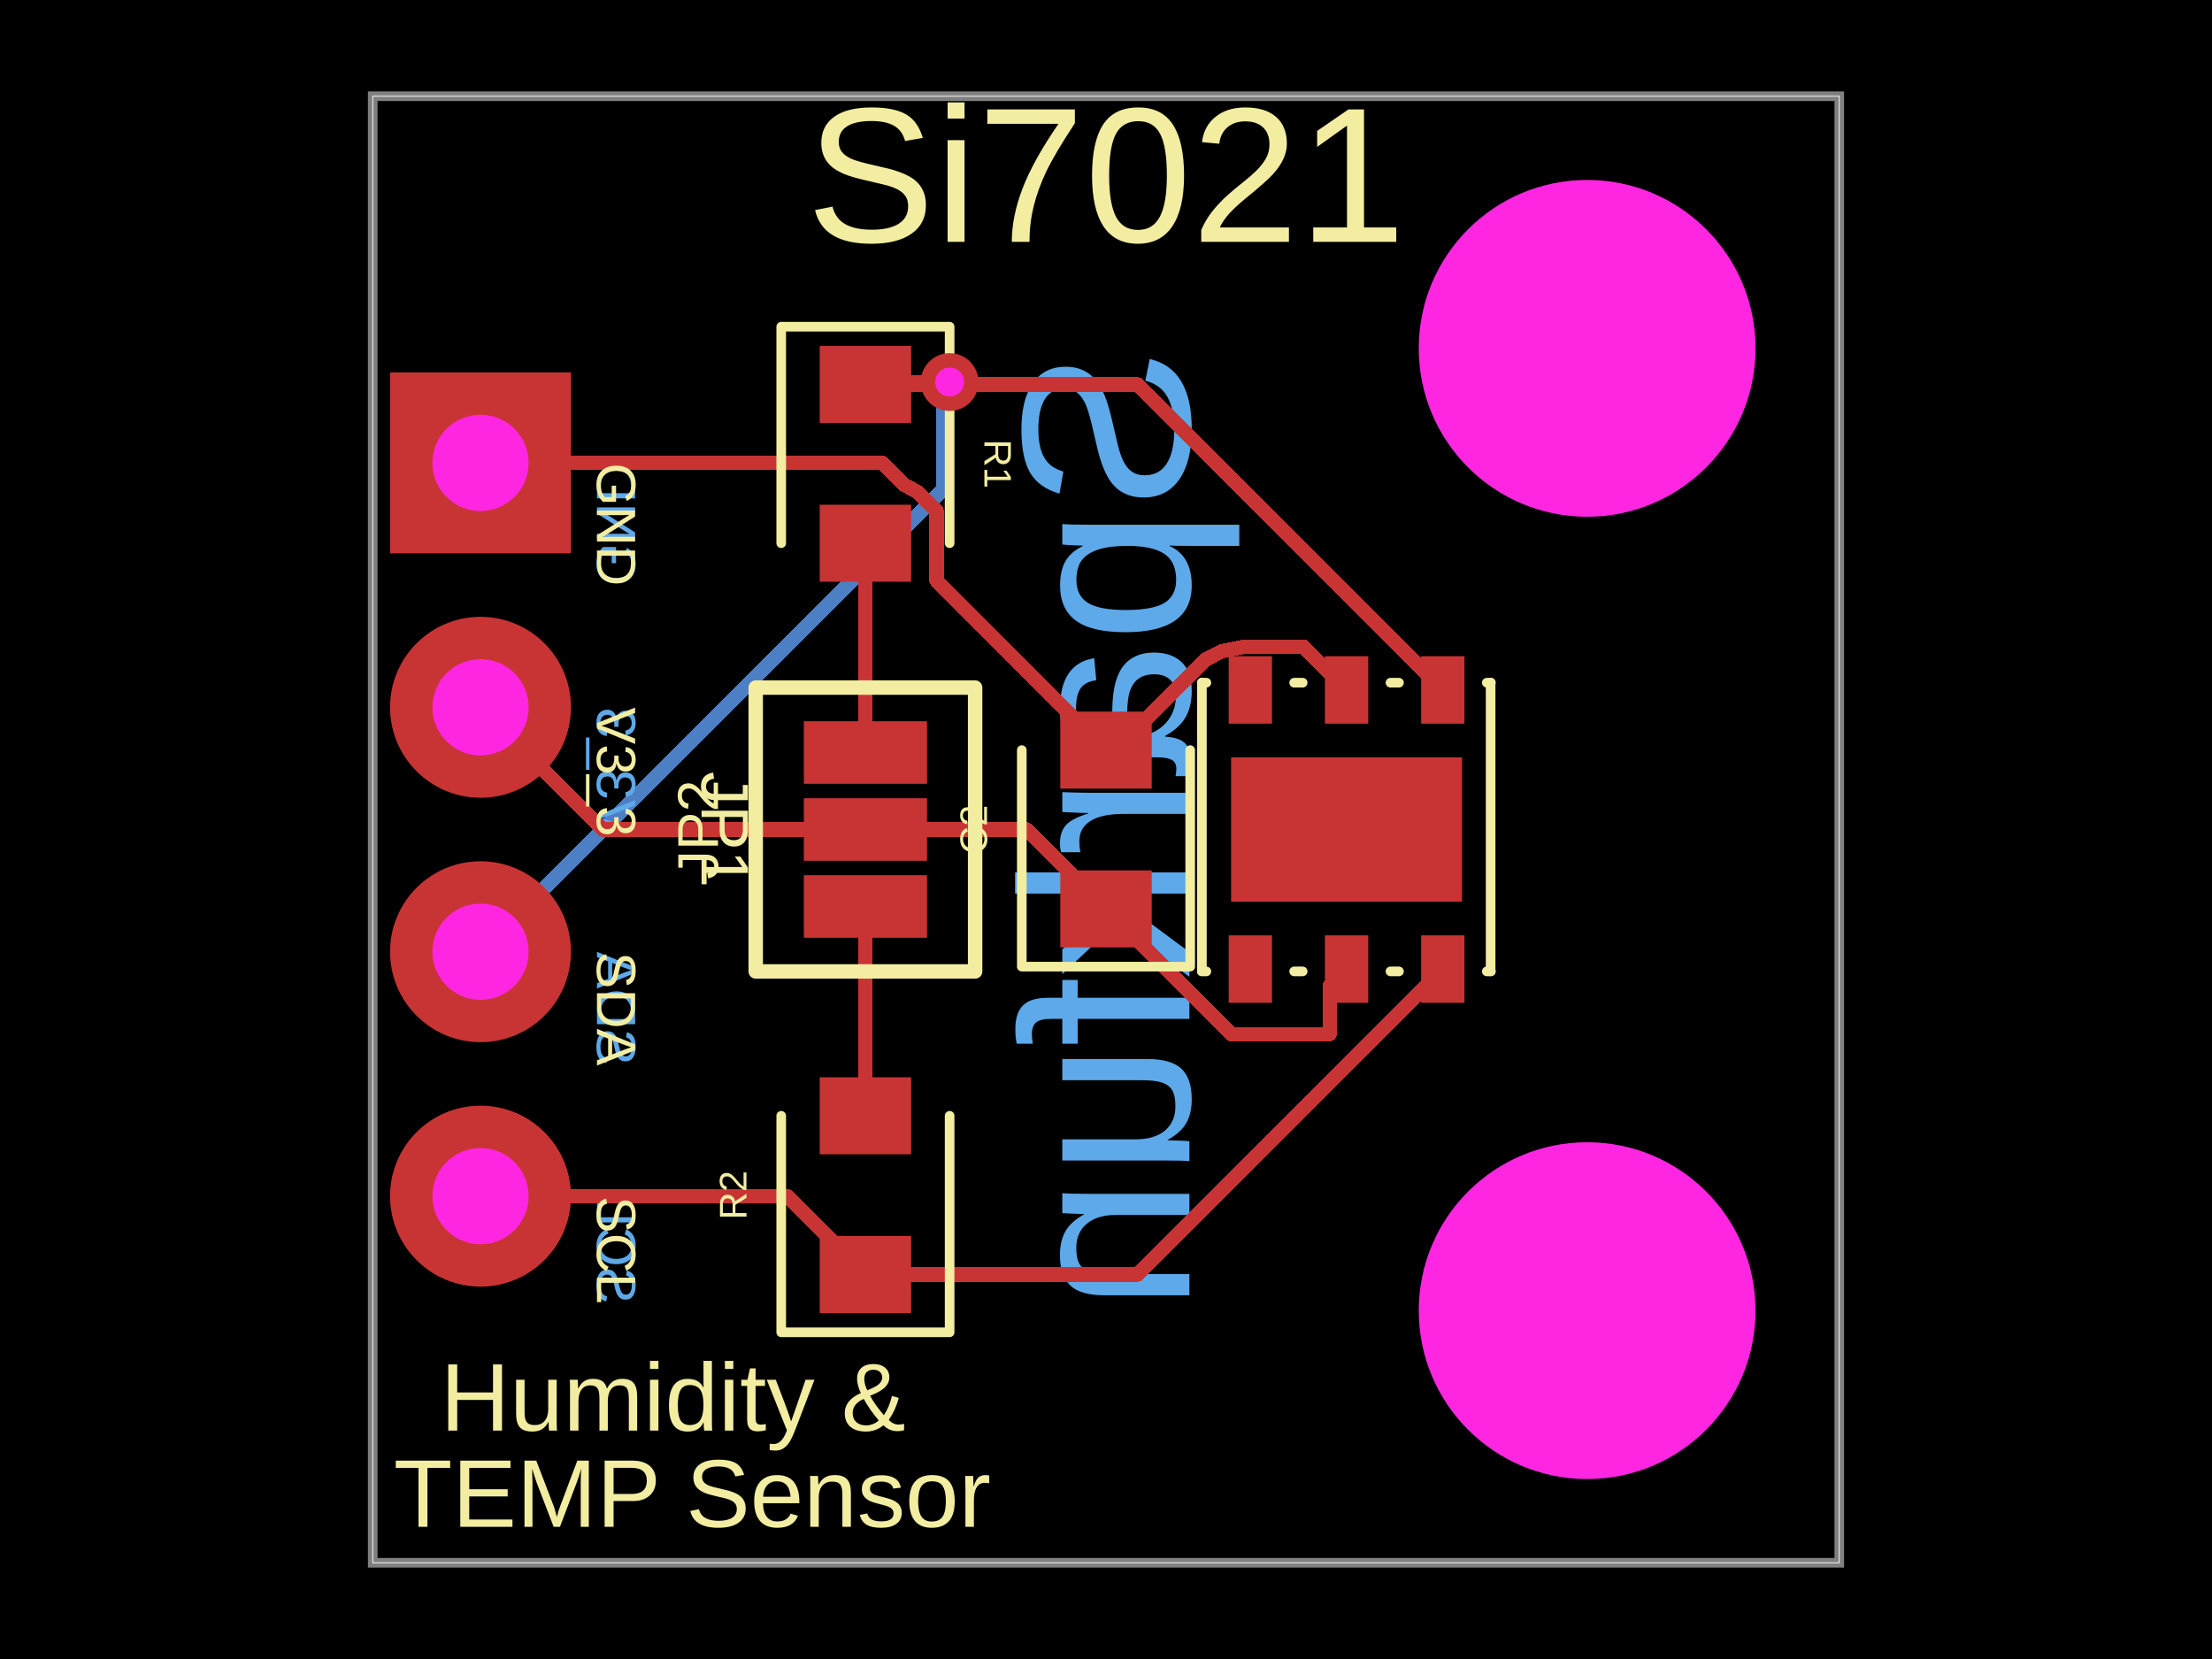
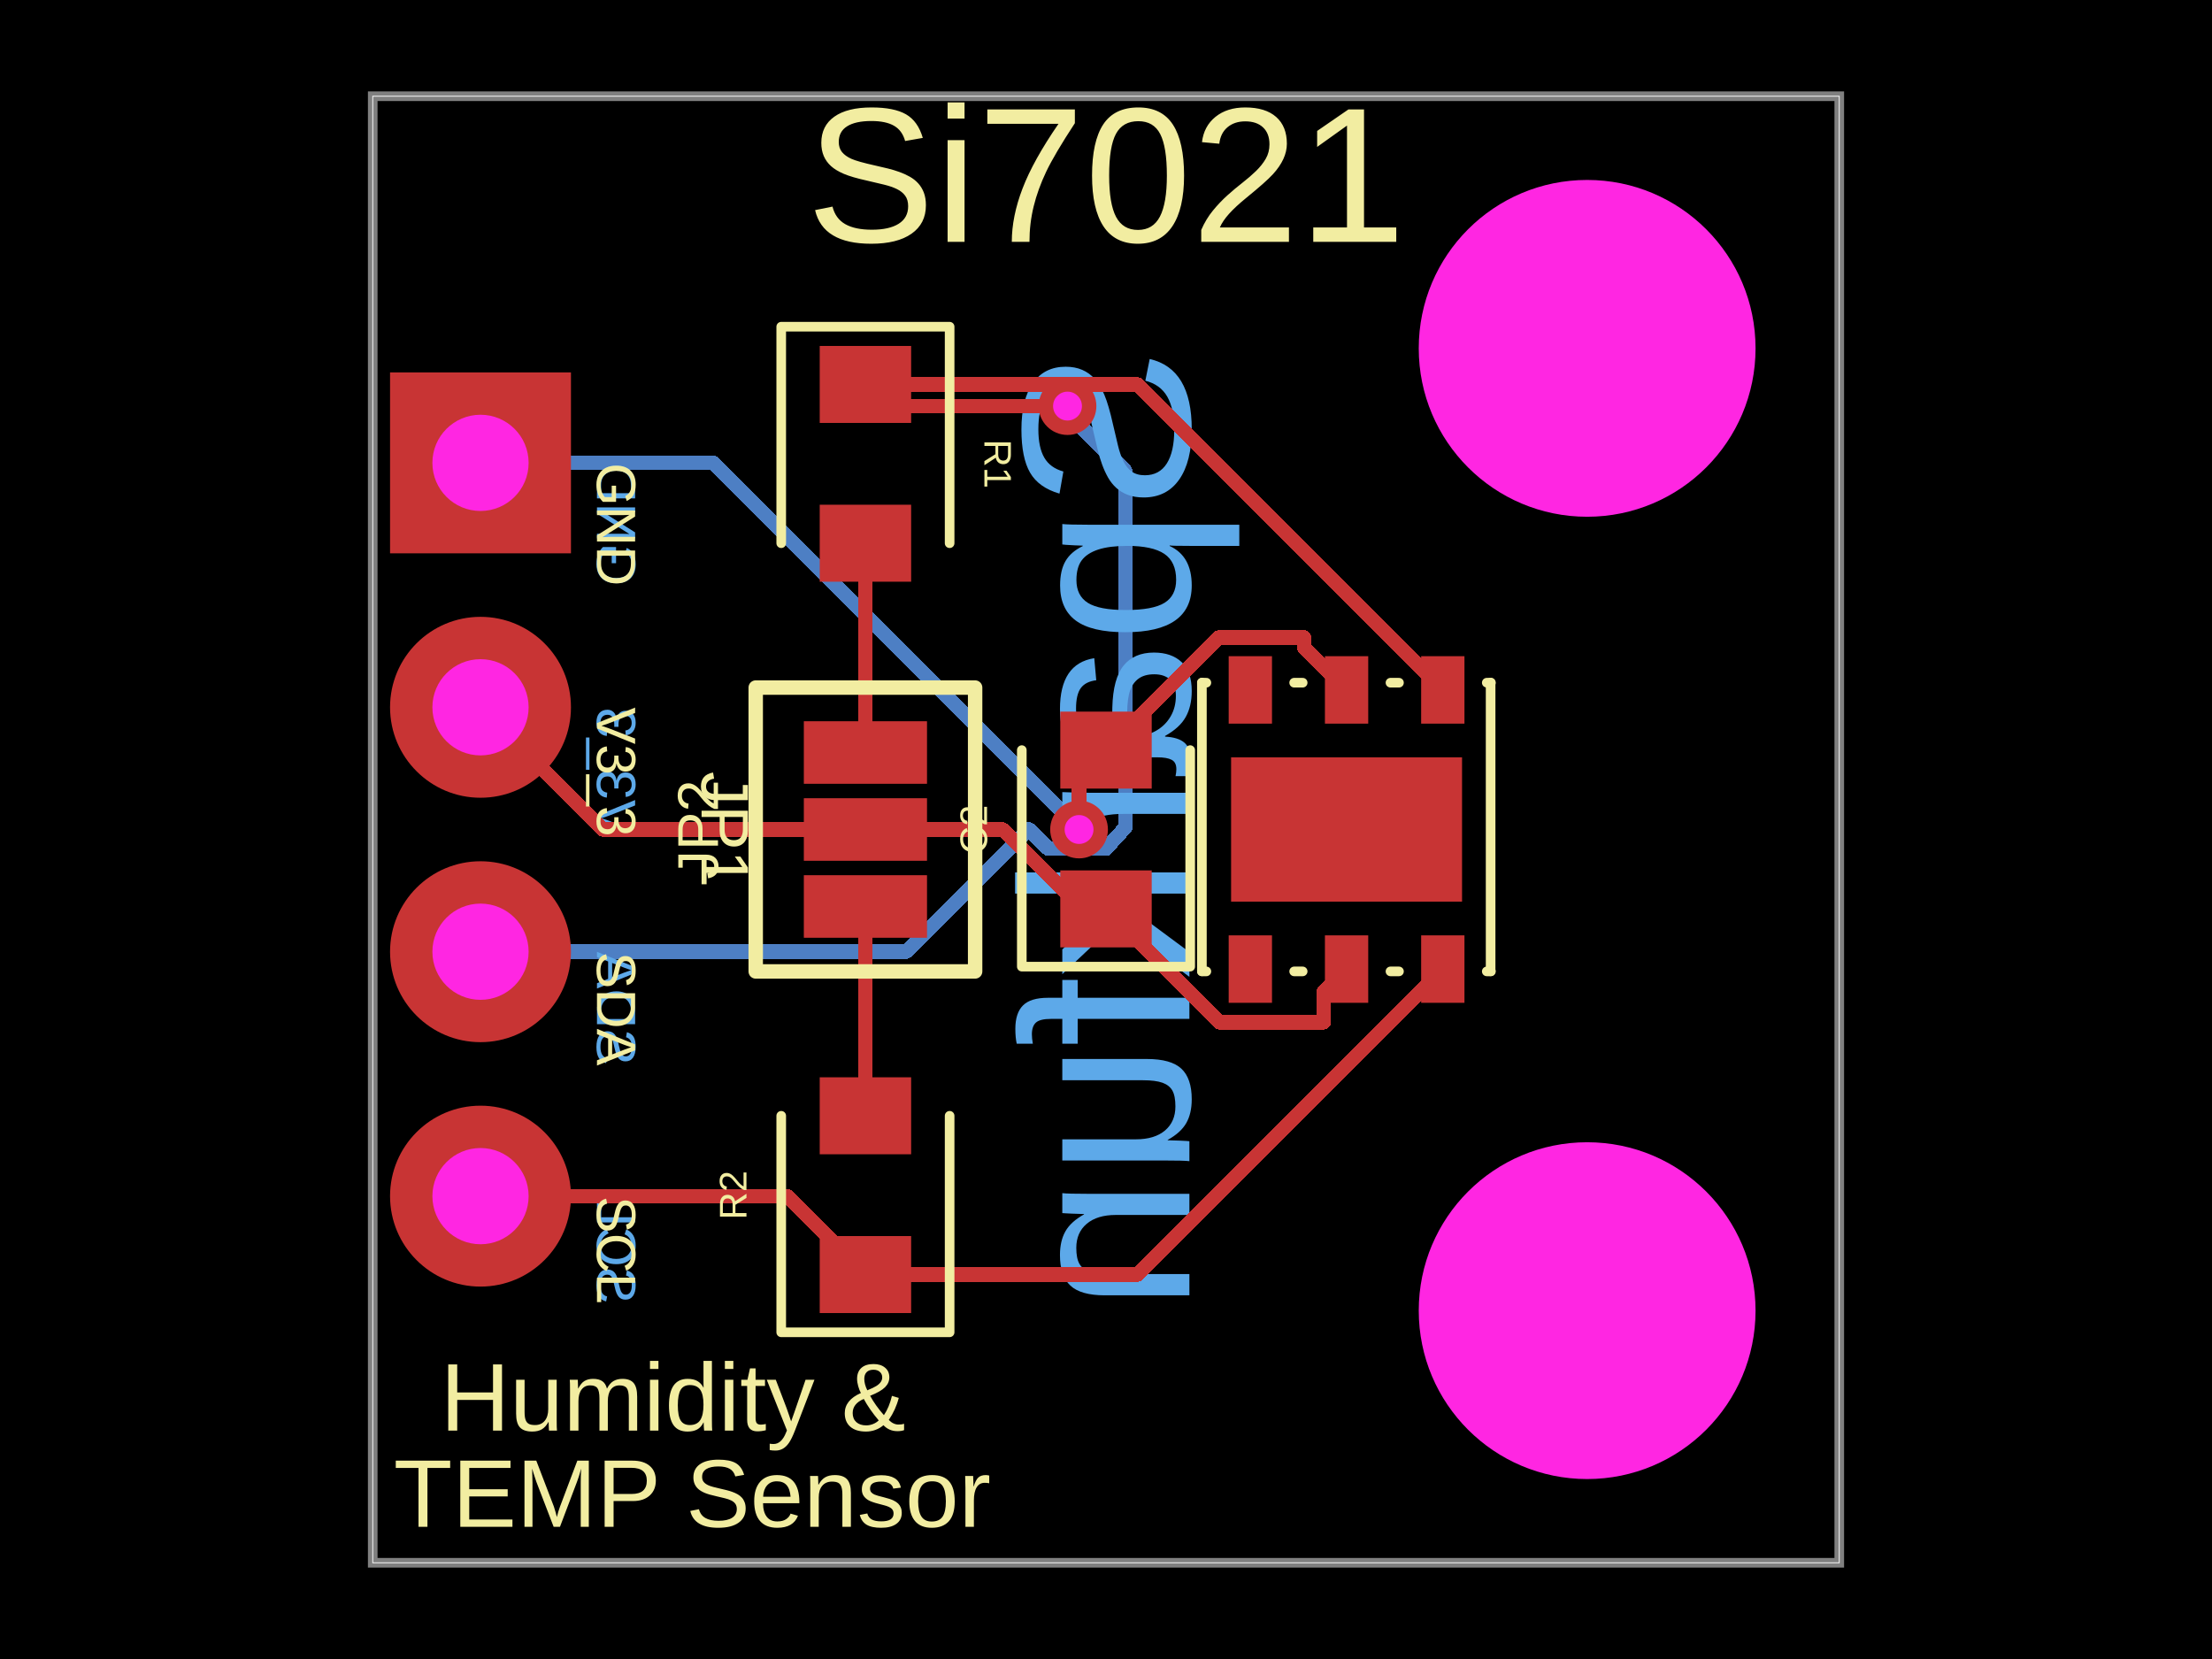
- <svg xmlns="http://www.w3.org/2000/svg" width="800" height="600" data-software-used-string="@tscircuit/core@0.0.955">
+ <svg xmlns="http://www.w3.org/2000/svg" width="800" height="600" data-software-used-string="@tscircuit/core@0.0.1015">
  <style />
  <rect class="boundary" x="0" y="0" fill="#000" width="800" height="600" data-type="pcb_background" data-pcb-layer="global" />
  <rect class="pcb-boundary" fill="none" stroke="#fff" stroke-width="0.3" x="134.803" y="34.803" width="530.394" height="530.394" data-type="pcb_boundary" data-pcb-layer="global" />
  <path class="pcb-board" d="M 134.803 565.197 L 665.197 565.197 L 665.197 34.803 L 134.803 34.803 Z" fill="none" stroke="rgba(255, 255, 255, 0.5)" stroke-width="3.48" data-type="pcb_board" data-pcb-layer="board" />
-   <path class="pcb-trace" stroke="rgb(77, 127, 196)" fill="none" d="M 173.782 344.2 L 341.058 176.923" stroke-width="5.22" stroke-linecap="round" stroke-linejoin="round" shape-rendering="crispEdges" data-type="pcb_trace" data-pcb-layer="bottom" />
-   <path class="pcb-trace" stroke="rgb(77, 127, 196)" fill="none" d="M 341.058 176.923 L 341.058 138.987" stroke-width="5.22" stroke-linecap="round" stroke-linejoin="round" shape-rendering="crispEdges" data-type="pcb_trace" data-pcb-layer="bottom" />
-   <path class="pcb-trace" stroke="rgb(77, 127, 196)" fill="none" d="M 341.058 138.987 L 343.445 138.167" stroke-width="5.22" stroke-linecap="round" stroke-linejoin="round" shape-rendering="crispEdges" data-type="pcb_trace" data-pcb-layer="bottom" />
-   <path class="pcb-trace" stroke="rgb(77, 127, 196)" fill="none" d="M 343.445 138.167 L 343.445 138.167" stroke-width="5.22" stroke-linecap="round" stroke-linejoin="round" shape-rendering="crispEdges" data-type="pcb_trace" data-pcb-layer="bottom" />
+   <path class="pcb-trace" stroke="rgb(77, 127, 196)" fill="none" d="M 173.782 167.401 L 257.928 167.401" stroke-width="5.22" stroke-linecap="round" stroke-linejoin="round" shape-rendering="crispEdges" data-type="pcb_trace" data-pcb-layer="bottom" />
+   <path class="pcb-trace" stroke="rgb(77, 127, 196)" fill="none" d="M 257.928 167.401 L 389.147 298.621" stroke-width="5.22" stroke-linecap="round" stroke-linejoin="round" shape-rendering="crispEdges" data-type="pcb_trace" data-pcb-layer="bottom" />
+   <path class="pcb-trace" stroke="rgb(77, 127, 196)" fill="none" d="M 389.147 298.621 L 390.255 300" stroke-width="5.22" stroke-linecap="round" stroke-linejoin="round" shape-rendering="crispEdges" data-type="pcb_trace" data-pcb-layer="bottom" />
+   <path class="pcb-trace" stroke="rgb(77, 127, 196)" fill="none" d="M 390.255 300 L 390.255 300" stroke-width="5.22" stroke-linecap="round" stroke-linejoin="round" shape-rendering="crispEdges" data-type="pcb_trace" data-pcb-layer="bottom" />
+   <path class="pcb-trace" stroke="rgb(77, 127, 196)" fill="none" d="M 173.782 344.2 L 327.724 344.2" stroke-width="5.22" stroke-linecap="round" stroke-linejoin="round" shape-rendering="crispEdges" data-type="pcb_trace" data-pcb-layer="bottom" />
+   <path class="pcb-trace" stroke="rgb(77, 127, 196)" fill="none" d="M 327.724 344.2 L 372.04 299.883" stroke-width="5.22" stroke-linecap="round" stroke-linejoin="round" shape-rendering="crispEdges" data-type="pcb_trace" data-pcb-layer="bottom" />
+   <path class="pcb-trace" stroke="rgb(77, 127, 196)" fill="none" d="M 372.04 299.883 L 379.118 306.961" stroke-width="5.22" stroke-linecap="round" stroke-linejoin="round" shape-rendering="crispEdges" data-type="pcb_trace" data-pcb-layer="bottom" />
+   <path class="pcb-trace" stroke="rgb(77, 127, 196)" fill="none" d="M 379.118 306.961 L 386.079 306.961" stroke-width="5.22" stroke-linecap="round" stroke-linejoin="round" shape-rendering="crispEdges" data-type="pcb_trace" data-pcb-layer="bottom" />
+   <path class="pcb-trace" stroke="rgb(77, 127, 196)" fill="none" d="M 386.079 306.961 L 393.039 306.961" stroke-width="5.22" stroke-linecap="round" stroke-linejoin="round" shape-rendering="crispEdges" data-type="pcb_trace" data-pcb-layer="bottom" />
+   <path class="pcb-trace" stroke="rgb(77, 127, 196)" fill="none" d="M 393.039 306.961 L 400 306.961" stroke-width="5.22" stroke-linecap="round" stroke-linejoin="round" shape-rendering="crispEdges" data-type="pcb_trace" data-pcb-layer="bottom" />
+   <path class="pcb-trace" stroke="rgb(77, 127, 196)" fill="none" d="M 400 306.961 L 406.961 299.278" stroke-width="5.22" stroke-linecap="round" stroke-linejoin="round" shape-rendering="crispEdges" data-type="pcb_trace" data-pcb-layer="bottom" />
+   <path class="pcb-trace" stroke="rgb(77, 127, 196)" fill="none" d="M 406.961 299.278 L 406.961 297.325" stroke-width="5.22" stroke-linecap="round" stroke-linejoin="round" shape-rendering="crispEdges" data-type="pcb_trace" data-pcb-layer="bottom" />
+   <path class="pcb-trace" stroke="rgb(77, 127, 196)" fill="none" d="M 406.961 297.325 L 406.961 170.317" stroke-width="5.22" stroke-linecap="round" stroke-linejoin="round" shape-rendering="crispEdges" data-type="pcb_trace" data-pcb-layer="bottom" />
+   <path class="pcb-trace" stroke="rgb(77, 127, 196)" fill="none" d="M 406.961 170.317 L 386.079 149.435" stroke-width="5.22" stroke-linecap="round" stroke-linejoin="round" shape-rendering="crispEdges" data-type="pcb_trace" data-pcb-layer="bottom" />
+   <path class="pcb-trace" stroke="rgb(77, 127, 196)" fill="none" d="M 386.079 149.435 L 386.079 146.868" stroke-width="5.22" stroke-linecap="round" stroke-linejoin="round" shape-rendering="crispEdges" data-type="pcb_trace" data-pcb-layer="bottom" />
+   <path class="pcb-trace" stroke="rgb(77, 127, 196)" fill="none" d="M 386.079 146.868 L 386.079 146.868" stroke-width="5.22" stroke-linecap="round" stroke-linejoin="round" shape-rendering="crispEdges" data-type="pcb_trace" data-pcb-layer="bottom" />
  <text x="0" y="0" dx="0" dy="0" fill="#5da9e9" font-family="Arial, sans-serif" font-size="20.046" text-anchor="end" dominant-baseline="central" transform="matrix(-6.123233995736766e-17,-1,-1,6.123233995736766e-17,222.8538,167.4014)" class="pcb-silkscreen-text pcb-silkscreen-bottom" data-pcb-silkscreen-text-id="pcb_component_2" stroke="none" data-type="pcb_silkscreen_text" data-pcb-layer="bottom">GND</text>
  <text x="0" y="0" dx="0" dy="0" fill="#5da9e9" font-family="Arial, sans-serif" font-size="20.046" text-anchor="end" dominant-baseline="central" transform="matrix(-6.123233995736766e-17,-1,-1,6.123233995736766e-17,222.8538,255.8005)" class="pcb-silkscreen-text pcb-silkscreen-bottom" data-pcb-silkscreen-text-id="pcb_component_2" stroke="none" data-type="pcb_silkscreen_text" data-pcb-layer="bottom">V3_3</text>
  <text x="0" y="0" dx="0" dy="0" fill="#5da9e9" font-family="Arial, sans-serif" font-size="20.046" text-anchor="end" dominant-baseline="central" transform="matrix(-6.123233995736766e-17,-1,-1,6.123233995736766e-17,222.8538,344.1995)" class="pcb-silkscreen-text pcb-silkscreen-bottom" data-pcb-silkscreen-text-id="pcb_component_2" stroke="none" data-type="pcb_silkscreen_text" data-pcb-layer="bottom">SDA</text>
  <text x="0" y="0" dx="0" dy="0" fill="#5da9e9" font-family="Arial, sans-serif" font-size="20.046" text-anchor="end" dominant-baseline="central" transform="matrix(-6.123233995736766e-17,-1,-1,6.123233995736766e-17,222.8538,432.5986)" class="pcb-silkscreen-text pcb-silkscreen-bottom" data-pcb-silkscreen-text-id="pcb_component_2" stroke="none" data-type="pcb_silkscreen_text" data-pcb-layer="bottom">SCL</text>
  <text x="0" y="0" dx="0" dy="0" fill="#5da9e9" font-family="Arial, sans-serif" font-size="87.007" text-anchor="middle" dominant-baseline="central" transform="matrix(-6.123233995736766e-17,1,1,6.123233995736766e-17,400,300)" class="pcb-silkscreen-text pcb-silkscreen-bottom" data-pcb-silkscreen-text-id="null" stroke="none" data-type="pcb_silkscreen_text" data-pcb-layer="bottom">Sparkfun</text>
  <rect class="pcb-pad" fill="rgb(200, 52, 52)" x="513.979" y="237.316" width="15.662" height="24.398" data-type="pcb_smtpad" data-pcb-layer="top" />
  <rect class="pcb-pad" fill="rgb(200, 52, 52)" x="479.176" y="237.316" width="15.662" height="24.398" data-type="pcb_smtpad" data-pcb-layer="top" />
  <rect class="pcb-pad" fill="rgb(200, 52, 52)" x="444.373" y="237.316" width="15.662" height="24.398" data-type="pcb_smtpad" data-pcb-layer="top" />
  <rect class="pcb-pad" fill="rgb(200, 52, 52)" x="444.373" y="338.286" width="15.662" height="24.398" data-type="pcb_smtpad" data-pcb-layer="top" />
  <rect class="pcb-pad" fill="rgb(200, 52, 52)" x="479.176" y="338.286" width="15.662" height="24.398" data-type="pcb_smtpad" data-pcb-layer="top" />
  <rect class="pcb-pad" fill="rgb(200, 52, 52)" x="513.979" y="338.286" width="15.662" height="24.398" data-type="pcb_smtpad" data-pcb-layer="top" />
  <rect class="pcb-pad" fill="rgb(200, 52, 52)" x="445.243" y="273.898" width="83.528" height="52.204" data-type="pcb_smtpad" data-pcb-layer="top" />
  <rect class="pcb-pad" fill="rgb(200, 52, 52)" x="383.469" y="314.791" width="33.063" height="27.842" data-type="pcb_smtpad" data-pcb-layer="top" />
  <rect class="pcb-pad" fill="rgb(200, 52, 52)" x="383.469" y="257.367" width="33.063" height="27.842" data-type="pcb_smtpad" data-pcb-layer="top" />
  <rect class="pcb-pad" fill="rgb(200, 52, 52)" x="296.462" y="125.116" width="33.063" height="27.842" data-type="pcb_smtpad" data-pcb-layer="top" />
  <rect class="pcb-pad" fill="rgb(200, 52, 52)" x="296.462" y="182.541" width="33.063" height="27.842" data-type="pcb_smtpad" data-pcb-layer="top" />
  <rect class="pcb-pad" fill="rgb(200, 52, 52)" x="296.462" y="447.042" width="33.063" height="27.842" data-type="pcb_smtpad" data-pcb-layer="top" />
  <rect class="pcb-pad" fill="rgb(200, 52, 52)" x="296.462" y="389.617" width="33.063" height="27.842" data-type="pcb_smtpad" data-pcb-layer="top" />
  <rect class="pcb-pad" fill="rgb(200, 52, 52)" x="290.719" y="316.531" width="44.548" height="22.622" data-type="pcb_smtpad" data-pcb-layer="top" />
  <rect class="pcb-pad" fill="rgb(200, 52, 52)" x="290.719" y="288.689" width="44.548" height="22.622" data-type="pcb_smtpad" data-pcb-layer="top" />
  <rect class="pcb-pad" fill="rgb(200, 52, 52)" x="290.719" y="260.847" width="44.548" height="22.622" data-type="pcb_smtpad" data-pcb-layer="top" />
-   <path class="pcb-trace" stroke="rgb(200, 52, 52)" fill="none" d="M 400 271.288 L 403.242 271.288" stroke-width="5.22" stroke-linecap="round" stroke-linejoin="round" shape-rendering="crispEdges" data-type="pcb_trace" data-pcb-layer="top" />
-   <path class="pcb-trace" stroke="rgb(200, 52, 52)" fill="none" d="M 403.242 271.288 L 435.873 238.656" stroke-width="5.22" stroke-linecap="round" stroke-linejoin="round" shape-rendering="crispEdges" data-type="pcb_trace" data-pcb-layer="top" />
-   <path class="pcb-trace" stroke="rgb(200, 52, 52)" fill="none" d="M 435.873 238.656 L 441.763 235.576" stroke-width="5.22" stroke-linecap="round" stroke-linejoin="round" shape-rendering="crispEdges" data-type="pcb_trace" data-pcb-layer="top" />
-   <path class="pcb-trace" stroke="rgb(200, 52, 52)" fill="none" d="M 441.763 235.576 L 450.464 233.836" stroke-width="5.22" stroke-linecap="round" stroke-linejoin="round" shape-rendering="crispEdges" data-type="pcb_trace" data-pcb-layer="top" />
-   <path class="pcb-trace" stroke="rgb(200, 52, 52)" fill="none" d="M 450.464 233.836 L 459.165 233.836" stroke-width="5.22" stroke-linecap="round" stroke-linejoin="round" shape-rendering="crispEdges" data-type="pcb_trace" data-pcb-layer="top" />
-   <path class="pcb-trace" stroke="rgb(200, 52, 52)" fill="none" d="M 459.165 233.836 L 467.865 233.836" stroke-width="5.22" stroke-linecap="round" stroke-linejoin="round" shape-rendering="crispEdges" data-type="pcb_trace" data-pcb-layer="top" />
-   <path class="pcb-trace" stroke="rgb(200, 52, 52)" fill="none" d="M 467.865 233.836 L 467.648 233.836" stroke-width="5.22" stroke-linecap="round" stroke-linejoin="round" shape-rendering="crispEdges" data-type="pcb_trace" data-pcb-layer="top" />
-   <path class="pcb-trace" stroke="rgb(200, 52, 52)" fill="none" d="M 467.648 233.836 L 471.328 233.836" stroke-width="5.22" stroke-linecap="round" stroke-linejoin="round" shape-rendering="crispEdges" data-type="pcb_trace" data-pcb-layer="top" />
-   <path class="pcb-trace" stroke="rgb(200, 52, 52)" fill="none" d="M 471.328 233.836 L 487.007 249.515" stroke-width="5.22" stroke-linecap="round" stroke-linejoin="round" shape-rendering="crispEdges" data-type="pcb_trace" data-pcb-layer="top" />
-   <path class="pcb-trace" stroke="rgb(200, 52, 52)" fill="none" d="M 173.782 167.401 L 319.211 167.401" stroke-width="5.22" stroke-linecap="round" stroke-linejoin="round" shape-rendering="crispEdges" data-type="pcb_trace" data-pcb-layer="top" />
-   <path class="pcb-trace" stroke="rgb(200, 52, 52)" fill="none" d="M 319.211 167.401 L 327.188 175.378" stroke-width="5.22" stroke-linecap="round" stroke-linejoin="round" shape-rendering="crispEdges" data-type="pcb_trace" data-pcb-layer="top" />
-   <path class="pcb-trace" stroke="rgb(200, 52, 52)" fill="none" d="M 327.188 175.378 L 332.135 178.151" stroke-width="5.22" stroke-linecap="round" stroke-linejoin="round" shape-rendering="crispEdges" data-type="pcb_trace" data-pcb-layer="top" />
-   <path class="pcb-trace" stroke="rgb(200, 52, 52)" fill="none" d="M 332.135 178.151 L 338.69 184.707" stroke-width="5.22" stroke-linecap="round" stroke-linejoin="round" shape-rendering="crispEdges" data-type="pcb_trace" data-pcb-layer="top" />
-   <path class="pcb-trace" stroke="rgb(200, 52, 52)" fill="none" d="M 338.69 184.707 L 338.69 185.989" stroke-width="5.22" stroke-linecap="round" stroke-linejoin="round" shape-rendering="crispEdges" data-type="pcb_trace" data-pcb-layer="top" />
-   <path class="pcb-trace" stroke="rgb(200, 52, 52)" fill="none" d="M 338.69 185.989 L 338.69 209.978" stroke-width="5.22" stroke-linecap="round" stroke-linejoin="round" shape-rendering="crispEdges" data-type="pcb_trace" data-pcb-layer="top" />
-   <path class="pcb-trace" stroke="rgb(200, 52, 52)" fill="none" d="M 338.69 209.978 L 400 271.288" stroke-width="5.22" stroke-linecap="round" stroke-linejoin="round" shape-rendering="crispEdges" data-type="pcb_trace" data-pcb-layer="top" />
-   <path class="pcb-trace" stroke="rgb(200, 52, 52)" fill="none" d="M 400 328.712 L 445.314 374.026" stroke-width="5.22" stroke-linecap="round" stroke-linejoin="round" shape-rendering="crispEdges" data-type="pcb_trace" data-pcb-layer="top" />
-   <path class="pcb-trace" stroke="rgb(200, 52, 52)" fill="none" d="M 445.314 374.026 L 480.865 374.026" stroke-width="5.22" stroke-linecap="round" stroke-linejoin="round" shape-rendering="crispEdges" data-type="pcb_trace" data-pcb-layer="top" />
-   <path class="pcb-trace" stroke="rgb(200, 52, 52)" fill="none" d="M 480.865 374.026 L 480.865 356.626" stroke-width="5.22" stroke-linecap="round" stroke-linejoin="round" shape-rendering="crispEdges" data-type="pcb_trace" data-pcb-layer="top" />
-   <path class="pcb-trace" stroke="rgb(200, 52, 52)" fill="none" d="M 480.865 356.626 L 487.007 350.485" stroke-width="5.22" stroke-linecap="round" stroke-linejoin="round" shape-rendering="crispEdges" data-type="pcb_trace" data-pcb-layer="top" />
-   <path class="pcb-trace" stroke="rgb(200, 52, 52)" fill="none" d="M 312.993 300 L 371.288 300" stroke-width="5.22" stroke-linecap="round" stroke-linejoin="round" shape-rendering="crispEdges" data-type="pcb_trace" data-pcb-layer="top" />
-   <path class="pcb-trace" stroke="rgb(200, 52, 52)" fill="none" d="M 371.288 300 L 400 328.712" stroke-width="5.22" stroke-linecap="round" stroke-linejoin="round" shape-rendering="crispEdges" data-type="pcb_trace" data-pcb-layer="top" />
+   <path class="pcb-trace" stroke="rgb(200, 52, 52)" fill="none" d="M 400 271.288 L 440.743 230.545" stroke-width="5.22" stroke-linecap="round" stroke-linejoin="round" shape-rendering="crispEdges" data-type="pcb_trace" data-pcb-layer="top" />
+   <path class="pcb-trace" stroke="rgb(200, 52, 52)" fill="none" d="M 440.743 230.545 L 471.648 230.545" stroke-width="5.22" stroke-linecap="round" stroke-linejoin="round" shape-rendering="crispEdges" data-type="pcb_trace" data-pcb-layer="top" />
+   <path class="pcb-trace" stroke="rgb(200, 52, 52)" fill="none" d="M 471.648 230.545 L 471.648 234.156" stroke-width="5.22" stroke-linecap="round" stroke-linejoin="round" shape-rendering="crispEdges" data-type="pcb_trace" data-pcb-layer="top" />
+   <path class="pcb-trace" stroke="rgb(200, 52, 52)" fill="none" d="M 471.648 234.156 L 487.007 249.515" stroke-width="5.22" stroke-linecap="round" stroke-linejoin="round" shape-rendering="crispEdges" data-type="pcb_trace" data-pcb-layer="top" />
+   <path class="pcb-trace" stroke="rgb(200, 52, 52)" fill="none" d="M 390.255 300 L 390.255 300" stroke-width="5.22" stroke-linecap="round" stroke-linejoin="round" shape-rendering="crispEdges" data-type="pcb_trace" data-pcb-layer="top" />
+   <path class="pcb-trace" stroke="rgb(200, 52, 52)" fill="none" d="M 390.255 300 L 390.255 281.033" stroke-width="5.22" stroke-linecap="round" stroke-linejoin="round" shape-rendering="crispEdges" data-type="pcb_trace" data-pcb-layer="top" />
+   <path class="pcb-trace" stroke="rgb(200, 52, 52)" fill="none" d="M 390.255 281.033 L 400 271.288" stroke-width="5.22" stroke-linecap="round" stroke-linejoin="round" shape-rendering="crispEdges" data-type="pcb_trace" data-pcb-layer="top" />
+   <path class="pcb-trace" stroke="rgb(200, 52, 52)" fill="none" d="M 400 328.712 L 441.034 369.746" stroke-width="5.22" stroke-linecap="round" stroke-linejoin="round" shape-rendering="crispEdges" data-type="pcb_trace" data-pcb-layer="top" />
+   <path class="pcb-trace" stroke="rgb(200, 52, 52)" fill="none" d="M 441.034 369.746 L 478.708 369.746" stroke-width="5.22" stroke-linecap="round" stroke-linejoin="round" shape-rendering="crispEdges" data-type="pcb_trace" data-pcb-layer="top" />
+   <path class="pcb-trace" stroke="rgb(200, 52, 52)" fill="none" d="M 478.708 369.746 L 478.708 358.784" stroke-width="5.22" stroke-linecap="round" stroke-linejoin="round" shape-rendering="crispEdges" data-type="pcb_trace" data-pcb-layer="top" />
+   <path class="pcb-trace" stroke="rgb(200, 52, 52)" fill="none" d="M 478.708 358.784 L 487.007 350.485" stroke-width="5.22" stroke-linecap="round" stroke-linejoin="round" shape-rendering="crispEdges" data-type="pcb_trace" data-pcb-layer="top" />
+   <path class="pcb-trace" stroke="rgb(200, 52, 52)" fill="none" d="M 312.993 300 L 362.596 300" stroke-width="5.22" stroke-linecap="round" stroke-linejoin="round" shape-rendering="crispEdges" data-type="pcb_trace" data-pcb-layer="top" />
+   <path class="pcb-trace" stroke="rgb(200, 52, 52)" fill="none" d="M 362.596 300 L 391.308 328.712" stroke-width="5.22" stroke-linecap="round" stroke-linejoin="round" shape-rendering="crispEdges" data-type="pcb_trace" data-pcb-layer="top" />
+   <path class="pcb-trace" stroke="rgb(200, 52, 52)" fill="none" d="M 391.308 328.712 L 400 328.712" stroke-width="5.22" stroke-linecap="round" stroke-linejoin="round" shape-rendering="crispEdges" data-type="pcb_trace" data-pcb-layer="top" />
+   <path class="pcb-trace" stroke="rgb(200, 52, 52)" fill="none" d="M 400 328.712 L 400 328.712" stroke-width="5.22" stroke-linecap="round" stroke-linejoin="round" shape-rendering="crispEdges" data-type="pcb_trace" data-pcb-layer="top" />
  <path class="pcb-trace" stroke="rgb(200, 52, 52)" fill="none" d="M 173.782 255.8 L 217.981 300" stroke-width="5.22" stroke-linecap="round" stroke-linejoin="round" shape-rendering="crispEdges" data-type="pcb_trace" data-pcb-layer="top" />
  <path class="pcb-trace" stroke="rgb(200, 52, 52)" fill="none" d="M 217.981 300 L 312.993 300" stroke-width="5.22" stroke-linecap="round" stroke-linejoin="round" shape-rendering="crispEdges" data-type="pcb_trace" data-pcb-layer="top" />
  <path class="pcb-trace" stroke="rgb(200, 52, 52)" fill="none" d="M 312.993 327.842 L 312.993 403.538" stroke-width="5.22" stroke-linecap="round" stroke-linejoin="round" shape-rendering="crispEdges" data-type="pcb_trace" data-pcb-layer="top" />
  <path class="pcb-trace" stroke="rgb(200, 52, 52)" fill="none" d="M 312.993 403.538 L 312.993 403.538" stroke-width="5.22" stroke-linecap="round" stroke-linejoin="round" shape-rendering="crispEdges" data-type="pcb_trace" data-pcb-layer="top" />
  <path class="pcb-trace" stroke="rgb(200, 52, 52)" fill="none" d="M 312.993 272.158 L 312.993 196.462" stroke-width="5.22" stroke-linecap="round" stroke-linejoin="round" shape-rendering="crispEdges" data-type="pcb_trace" data-pcb-layer="top" />
  <path class="pcb-trace" stroke="rgb(200, 52, 52)" fill="none" d="M 312.993 196.462 L 312.993 196.462" stroke-width="5.22" stroke-linecap="round" stroke-linejoin="round" shape-rendering="crispEdges" data-type="pcb_trace" data-pcb-layer="top" />
  <path class="pcb-trace" stroke="rgb(200, 52, 52)" fill="none" d="M 173.782 432.599 L 284.629 432.599" stroke-width="5.22" stroke-linecap="round" stroke-linejoin="round" shape-rendering="crispEdges" data-type="pcb_trace" data-pcb-layer="top" />
  <path class="pcb-trace" stroke="rgb(200, 52, 52)" fill="none" d="M 284.629 432.599 L 312.993 460.963" stroke-width="5.22" stroke-linecap="round" stroke-linejoin="round" shape-rendering="crispEdges" data-type="pcb_trace" data-pcb-layer="top" />
  <path class="pcb-trace" stroke="rgb(200, 52, 52)" fill="none" d="M 312.993 460.963 L 411.332 460.963" stroke-width="5.22" stroke-linecap="round" stroke-linejoin="round" shape-rendering="crispEdges" data-type="pcb_trace" data-pcb-layer="top" />
  <path class="pcb-trace" stroke="rgb(200, 52, 52)" fill="none" d="M 411.332 460.963 L 521.81 350.485" stroke-width="5.22" stroke-linecap="round" stroke-linejoin="round" shape-rendering="crispEdges" data-type="pcb_trace" data-pcb-layer="top" />
  <path class="pcb-trace" stroke="rgb(200, 52, 52)" fill="none" d="M 312.993 139.037 L 411.332 139.037" stroke-width="5.22" stroke-linecap="round" stroke-linejoin="round" shape-rendering="crispEdges" data-type="pcb_trace" data-pcb-layer="top" />
  <path class="pcb-trace" stroke="rgb(200, 52, 52)" fill="none" d="M 411.332 139.037 L 521.81 249.515" stroke-width="5.22" stroke-linecap="round" stroke-linejoin="round" shape-rendering="crispEdges" data-type="pcb_trace" data-pcb-layer="top" />
-   <path class="pcb-trace" stroke="rgb(200, 52, 52)" fill="none" d="M 343.445 138.167 L 343.445 138.167" stroke-width="5.22" stroke-linecap="round" stroke-linejoin="round" shape-rendering="crispEdges" data-type="pcb_trace" data-pcb-layer="top" />
-   <path class="pcb-trace" stroke="rgb(200, 52, 52)" fill="none" d="M 343.445 138.167 L 313.863 138.167" stroke-width="5.22" stroke-linecap="round" stroke-linejoin="round" shape-rendering="crispEdges" data-type="pcb_trace" data-pcb-layer="top" />
-   <path class="pcb-trace" stroke="rgb(200, 52, 52)" fill="none" d="M 313.863 138.167 L 312.993 139.037" stroke-width="5.22" stroke-linecap="round" stroke-linejoin="round" shape-rendering="crispEdges" data-type="pcb_trace" data-pcb-layer="top" />
+   <path class="pcb-trace" stroke="rgb(200, 52, 52)" fill="none" d="M 386.079 146.868 L 386.079 146.868" stroke-width="5.22" stroke-linecap="round" stroke-linejoin="round" shape-rendering="crispEdges" data-type="pcb_trace" data-pcb-layer="top" />
+   <path class="pcb-trace" stroke="rgb(200, 52, 52)" fill="none" d="M 386.079 146.868 L 320.824 146.868" stroke-width="5.22" stroke-linecap="round" stroke-linejoin="round" shape-rendering="crispEdges" data-type="pcb_trace" data-pcb-layer="top" />
+   <path class="pcb-trace" stroke="rgb(200, 52, 52)" fill="none" d="M 320.824 146.868 L 312.993 139.037" stroke-width="5.22" stroke-linecap="round" stroke-linejoin="round" shape-rendering="crispEdges" data-type="pcb_trace" data-pcb-layer="top" />
  <path class="pcb-silkscreen pcb-silkscreen-top" d="M 505.96 246.908 L 502.883 246.908" fill="none" stroke="#f2eda1" stroke-width="3.48" stroke-linecap="round" stroke-linejoin="round" data-pcb-component-id="pcb_component_0" data-pcb-silkscreen-path-id="pcb_silkscreen_path_0" data-type="pcb_silkscreen_path" data-pcb-layer="top" />
  <path class="pcb-silkscreen pcb-silkscreen-top" d="M 436.301 246.908 L 434.684 246.908" fill="none" stroke="#f2eda1" stroke-width="3.48" stroke-linecap="round" stroke-linejoin="round" data-pcb-component-id="pcb_component_0" data-pcb-silkscreen-path-id="pcb_silkscreen_path_1" data-type="pcb_silkscreen_path" data-pcb-layer="top" />
  <path class="pcb-silkscreen pcb-silkscreen-top" d="M 471.13 246.908 L 468.054 246.908" fill="none" stroke="#f2eda1" stroke-width="3.48" stroke-linecap="round" stroke-linejoin="round" data-pcb-component-id="pcb_component_0" data-pcb-silkscreen-path-id="pcb_silkscreen_path_2" data-type="pcb_silkscreen_path" data-pcb-layer="top" />
  <path class="pcb-silkscreen pcb-silkscreen-top" d="M 539.207 246.908 L 537.713 246.908" fill="none" stroke="#f2eda1" stroke-width="3.48" stroke-linecap="round" stroke-linejoin="round" data-pcb-component-id="pcb_component_0" data-pcb-silkscreen-path-id="pcb_silkscreen_path_3" data-type="pcb_silkscreen_path" data-pcb-layer="top" />
  <path class="pcb-silkscreen pcb-silkscreen-top" d="M 436.301 351.316 L 434.684 351.316" fill="none" stroke="#f2eda1" stroke-width="3.48" stroke-linecap="round" stroke-linejoin="round" data-pcb-component-id="pcb_component_0" data-pcb-silkscreen-path-id="pcb_silkscreen_path_4" data-type="pcb_silkscreen_path" data-pcb-layer="top" />
  <path class="pcb-silkscreen pcb-silkscreen-top" d="M 471.13 351.316 L 468.054 351.316" fill="none" stroke="#f2eda1" stroke-width="3.48" stroke-linecap="round" stroke-linejoin="round" data-pcb-component-id="pcb_component_0" data-pcb-silkscreen-path-id="pcb_silkscreen_path_5" data-type="pcb_silkscreen_path" data-pcb-layer="top" />
  <path class="pcb-silkscreen pcb-silkscreen-top" d="M 505.96 351.316 L 502.883 351.316" fill="none" stroke="#f2eda1" stroke-width="3.48" stroke-linecap="round" stroke-linejoin="round" data-pcb-component-id="pcb_component_0" data-pcb-silkscreen-path-id="pcb_silkscreen_path_6" data-type="pcb_silkscreen_path" data-pcb-layer="top" />
  <path class="pcb-silkscreen pcb-silkscreen-top" d="M 539.207 351.316 L 537.713 351.316" fill="none" stroke="#f2eda1" stroke-width="3.48" stroke-linecap="round" stroke-linejoin="round" data-pcb-component-id="pcb_component_0" data-pcb-silkscreen-path-id="pcb_silkscreen_path_7" data-type="pcb_silkscreen_path" data-pcb-layer="top" />
  <path class="pcb-silkscreen pcb-silkscreen-top" d="M 434.684 246.872 L 434.684 351.28" fill="none" stroke="#f2eda1" stroke-width="3.48" stroke-linecap="round" stroke-linejoin="round" data-pcb-component-id="pcb_component_0" data-pcb-silkscreen-path-id="pcb_silkscreen_path_8" data-type="pcb_silkscreen_path" data-pcb-layer="top" />
  <path class="pcb-silkscreen pcb-silkscreen-top" d="M 539.101 246.872 L 539.101 351.28" fill="none" stroke="#f2eda1" stroke-width="3.48" stroke-linecap="round" stroke-linejoin="round" data-pcb-component-id="pcb_component_0" data-pcb-silkscreen-path-id="pcb_silkscreen_path_9" data-type="pcb_silkscreen_path" data-pcb-layer="top" />
  <path class="pcb-silkscreen pcb-silkscreen-top" d="M 369.548 271.288 L 369.548 349.594 L 430.452 349.594 L 430.452 271.288" fill="none" stroke="#f2eda1" stroke-width="3.48" stroke-linecap="round" stroke-linejoin="round" data-pcb-component-id="pcb_component_1" data-pcb-silkscreen-path-id="pcb_silkscreen_path_10" data-type="pcb_silkscreen_path" data-pcb-layer="top" />
  <text x="0" y="0" dx="0" dy="0" fill="#f2eda1" font-family="Arial, sans-serif" font-size="13.921" text-anchor="middle" dominant-baseline="central" transform="matrix(6.123233995736766e-17,-1,1,6.123233995736766e-17,352.1462,300)" class="pcb-silkscreen-text pcb-silkscreen-top" data-pcb-silkscreen-text-id="pcb_component_1" stroke="none" data-type="pcb_silkscreen_text" data-pcb-layer="top">C2</text>
  <text x="0" y="0" dx="0" dy="0" fill="#f2eda1" font-family="Arial, sans-serif" font-size="20.046" text-anchor="start" dominant-baseline="central" transform="matrix(6.123233995736766e-17,1,-1,6.123233995736766e-17,222.8538,167.4014)" class="pcb-silkscreen-text pcb-silkscreen-top" data-pcb-silkscreen-text-id="pcb_component_2" stroke="none" data-type="pcb_silkscreen_text" data-pcb-layer="top">GND</text>
  <text x="0" y="0" dx="0" dy="0" fill="#f2eda1" font-family="Arial, sans-serif" font-size="20.046" text-anchor="start" dominant-baseline="central" transform="matrix(6.123233995736766e-17,1,-1,6.123233995736766e-17,222.8538,255.8005)" class="pcb-silkscreen-text pcb-silkscreen-top" data-pcb-silkscreen-text-id="pcb_component_2" stroke="none" data-type="pcb_silkscreen_text" data-pcb-layer="top">V3_3</text>
  <text x="0" y="0" dx="0" dy="0" fill="#f2eda1" font-family="Arial, sans-serif" font-size="20.046" text-anchor="start" dominant-baseline="central" transform="matrix(6.123233995736766e-17,1,-1,6.123233995736766e-17,222.8538,344.1995)" class="pcb-silkscreen-text pcb-silkscreen-top" data-pcb-silkscreen-text-id="pcb_component_2" stroke="none" data-type="pcb_silkscreen_text" data-pcb-layer="top">SDA</text>
  <text x="0" y="0" dx="0" dy="0" fill="#f2eda1" font-family="Arial, sans-serif" font-size="20.046" text-anchor="start" dominant-baseline="central" transform="matrix(6.123233995736766e-17,1,-1,6.123233995736766e-17,222.8538,432.5986)" class="pcb-silkscreen-text pcb-silkscreen-top" data-pcb-silkscreen-text-id="pcb_component_2" stroke="none" data-type="pcb_silkscreen_text" data-pcb-layer="top">SCL</text>
  <text x="0" y="0" dx="0" dy="0" fill="#f2eda1" font-family="Arial, sans-serif" font-size="24.362" text-anchor="middle" dominant-baseline="central" transform="matrix(-1.8369701987210297e-16,1,-1,-1.8369701987210297e-16,262.181,300)" class="pcb-silkscreen-text pcb-silkscreen-top" data-pcb-silkscreen-text-id="pcb_component_2" stroke="none" data-type="pcb_silkscreen_text" data-pcb-layer="top">JP1</text>
  <path class="pcb-silkscreen pcb-silkscreen-top" d="M 343.445 196.462 L 343.445 118.155 L 282.541 118.155 L 282.541 196.462" fill="none" stroke="#f2eda1" stroke-width="3.48" stroke-linecap="round" stroke-linejoin="round" data-pcb-component-id="pcb_component_3" data-pcb-silkscreen-path-id="pcb_silkscreen_path_11" data-type="pcb_silkscreen_path" data-pcb-layer="top" />
  <text x="0" y="0" dx="0" dy="0" fill="#f2eda1" font-family="Arial, sans-serif" font-size="13.921" text-anchor="middle" dominant-baseline="central" transform="matrix(-1.8369701987210297e-16,1,-1,-1.8369701987210297e-16,360.8469,167.7494)" class="pcb-silkscreen-text pcb-silkscreen-top" data-pcb-silkscreen-text-id="pcb_component_3" stroke="none" data-type="pcb_silkscreen_text" data-pcb-layer="top">R1</text>
  <path class="pcb-silkscreen pcb-silkscreen-top" d="M 282.541 403.538 L 282.541 481.845 L 343.445 481.845 L 343.445 403.538" fill="none" stroke="#f2eda1" stroke-width="3.48" stroke-linecap="round" stroke-linejoin="round" data-pcb-component-id="pcb_component_4" data-pcb-silkscreen-path-id="pcb_silkscreen_path_12" data-type="pcb_silkscreen_path" data-pcb-layer="top" />
  <text x="0" y="0" dx="0" dy="0" fill="#f2eda1" font-family="Arial, sans-serif" font-size="13.921" text-anchor="middle" dominant-baseline="central" transform="matrix(6.123233995736766e-17,-1,1,6.123233995736766e-17,265.1392,432.2506)" class="pcb-silkscreen-text pcb-silkscreen-top" data-pcb-silkscreen-text-id="pcb_component_4" stroke="none" data-type="pcb_silkscreen_text" data-pcb-layer="top">R2</text>
  <path class="pcb-silkscreen pcb-silkscreen-top" d="M 352.668 351.334 L 352.668 248.666 L 273.318 248.666 L 273.318 351.334 L 352.668 351.334 Z" fill="none" stroke="#f2eda1" stroke-width="5.22" stroke-linecap="round" stroke-linejoin="round" data-pcb-component-id="pcb_component_5" data-pcb-silkscreen-path-id="pcb_silkscreen_path_13" data-type="pcb_silkscreen_path" data-pcb-layer="top" />
  <text x="0" y="0" dx="0" dy="0" fill="#f2eda1" font-family="Arial, sans-serif" font-size="20.882" text-anchor="middle" dominant-baseline="central" transform="matrix(6.123233995736766e-17,-1,1,6.123233995736766e-17,252.4362,300)" class="pcb-silkscreen-text pcb-silkscreen-top" data-pcb-silkscreen-text-id="pcb_component_5" stroke="none" data-type="pcb_silkscreen_text" data-pcb-layer="top">JP2</text>
  <text x="0" y="0" dx="0" dy="0" fill="#f2eda1" font-family="Arial, sans-serif" font-size="69.606" text-anchor="middle" dominant-baseline="central" transform="matrix(1,0,0,1,400,63.34107)" class="pcb-silkscreen-text pcb-silkscreen-top" data-pcb-silkscreen-text-id="null" stroke="none" data-type="pcb_silkscreen_text" data-pcb-layer="top">Si7021</text>
  <text x="0" y="0" dx="0" dy="0" fill="#f2eda1" font-family="Arial, sans-serif" font-size="34.803" text-anchor="middle" dominant-baseline="central" transform="matrix(1,0,0,1,243.3875,505.3364)" class="pcb-silkscreen-text pcb-silkscreen-top" data-pcb-silkscreen-text-id="null" stroke="none" data-type="pcb_silkscreen_text" data-pcb-layer="top">Humidity &amp;</text>
  <text x="0" y="0" dx="0" dy="0" fill="#f2eda1" font-family="Arial, sans-serif" font-size="34.803" text-anchor="middle" dominant-baseline="central" transform="matrix(1,0,0,1,250.348,540.1392)" class="pcb-silkscreen-text pcb-silkscreen-top" data-pcb-silkscreen-text-id="null" stroke="none" data-type="pcb_silkscreen_text" data-pcb-layer="top">TEMP Sensor</text>
  <g data-type="pcb_plated_hole" data-pcb-layer="through">
    <rect class="pcb-hole-outer-pad" fill="rgb(200, 52, 52)" x="141.067" y="134.687" width="65.429" height="65.429" data-type="pcb_plated_hole" data-pcb-layer="top" />
    <circle class="pcb-hole-inner" fill="#FF26E2" cx="173.782" cy="167.401" r="17.401" data-type="pcb_plated_hole_drill" data-pcb-layer="drill" />
  </g>
  <g data-type="pcb_plated_hole" data-pcb-layer="through">
    <circle class="pcb-hole-outer" fill="rgb(200, 52, 52)" cx="173.782" cy="255.8" r="32.715" data-type="pcb_plated_hole" data-pcb-layer="top" />
    <circle class="pcb-hole-inner" fill="#FF26E2" cx="173.782" cy="255.8" r="17.401" data-type="pcb_plated_hole_drill" data-pcb-layer="drill" />
  </g>
  <g data-type="pcb_plated_hole" data-pcb-layer="through">
    <circle class="pcb-hole-outer" fill="rgb(200, 52, 52)" cx="173.782" cy="344.2" r="32.715" data-type="pcb_plated_hole" data-pcb-layer="top" />
    <circle class="pcb-hole-inner" fill="#FF26E2" cx="173.782" cy="344.2" r="17.401" data-type="pcb_plated_hole_drill" data-pcb-layer="drill" />
  </g>
  <g data-type="pcb_plated_hole" data-pcb-layer="through">
    <circle class="pcb-hole-outer" fill="rgb(200, 52, 52)" cx="173.782" cy="432.599" r="32.715" data-type="pcb_plated_hole" data-pcb-layer="top" />
    <circle class="pcb-hole-inner" fill="#FF26E2" cx="173.782" cy="432.599" r="17.401" data-type="pcb_plated_hole_drill" data-pcb-layer="drill" />
  </g>
  <g data-type="pcb_via" data-pcb-layer="through">
-     <circle class="pcb-hole-outer" fill="rgb(200, 52, 52)" cx="343.445" cy="138.167" r="10.441" data-type="pcb_via" data-pcb-layer="top" />
-     <circle class="pcb-hole-inner" fill="#FF26E2" cx="343.445" cy="138.167" r="5.22" data-type="pcb_via" data-pcb-layer="drill" />
+     <circle class="pcb-hole-outer" fill="rgb(200, 52, 52)" cx="390.255" cy="300" r="10.441" data-type="pcb_via" data-pcb-layer="top" />
+     <circle class="pcb-hole-inner" fill="#FF26E2" cx="390.255" cy="300" r="5.22" data-type="pcb_via" data-pcb-layer="drill" />
+   </g>
+   <g data-type="pcb_via" data-pcb-layer="through">
+     <circle class="pcb-hole-outer" fill="rgb(200, 52, 52)" cx="386.079" cy="146.868" r="10.441" data-type="pcb_via" data-pcb-layer="top" />
+     <circle class="pcb-hole-inner" fill="#FF26E2" cx="386.079" cy="146.868" r="5.22" data-type="pcb_via" data-pcb-layer="drill" />
  </g>
  <circle class="pcb-hole" cx="574.014" cy="125.986" r="60.905" fill="#FF26E2" data-type="pcb_hole" data-pcb-layer="drill" />
  <circle class="pcb-hole" cx="574.014" cy="474.014" r="60.905" fill="#FF26E2" data-type="pcb_hole" data-pcb-layer="drill" />
</svg>
